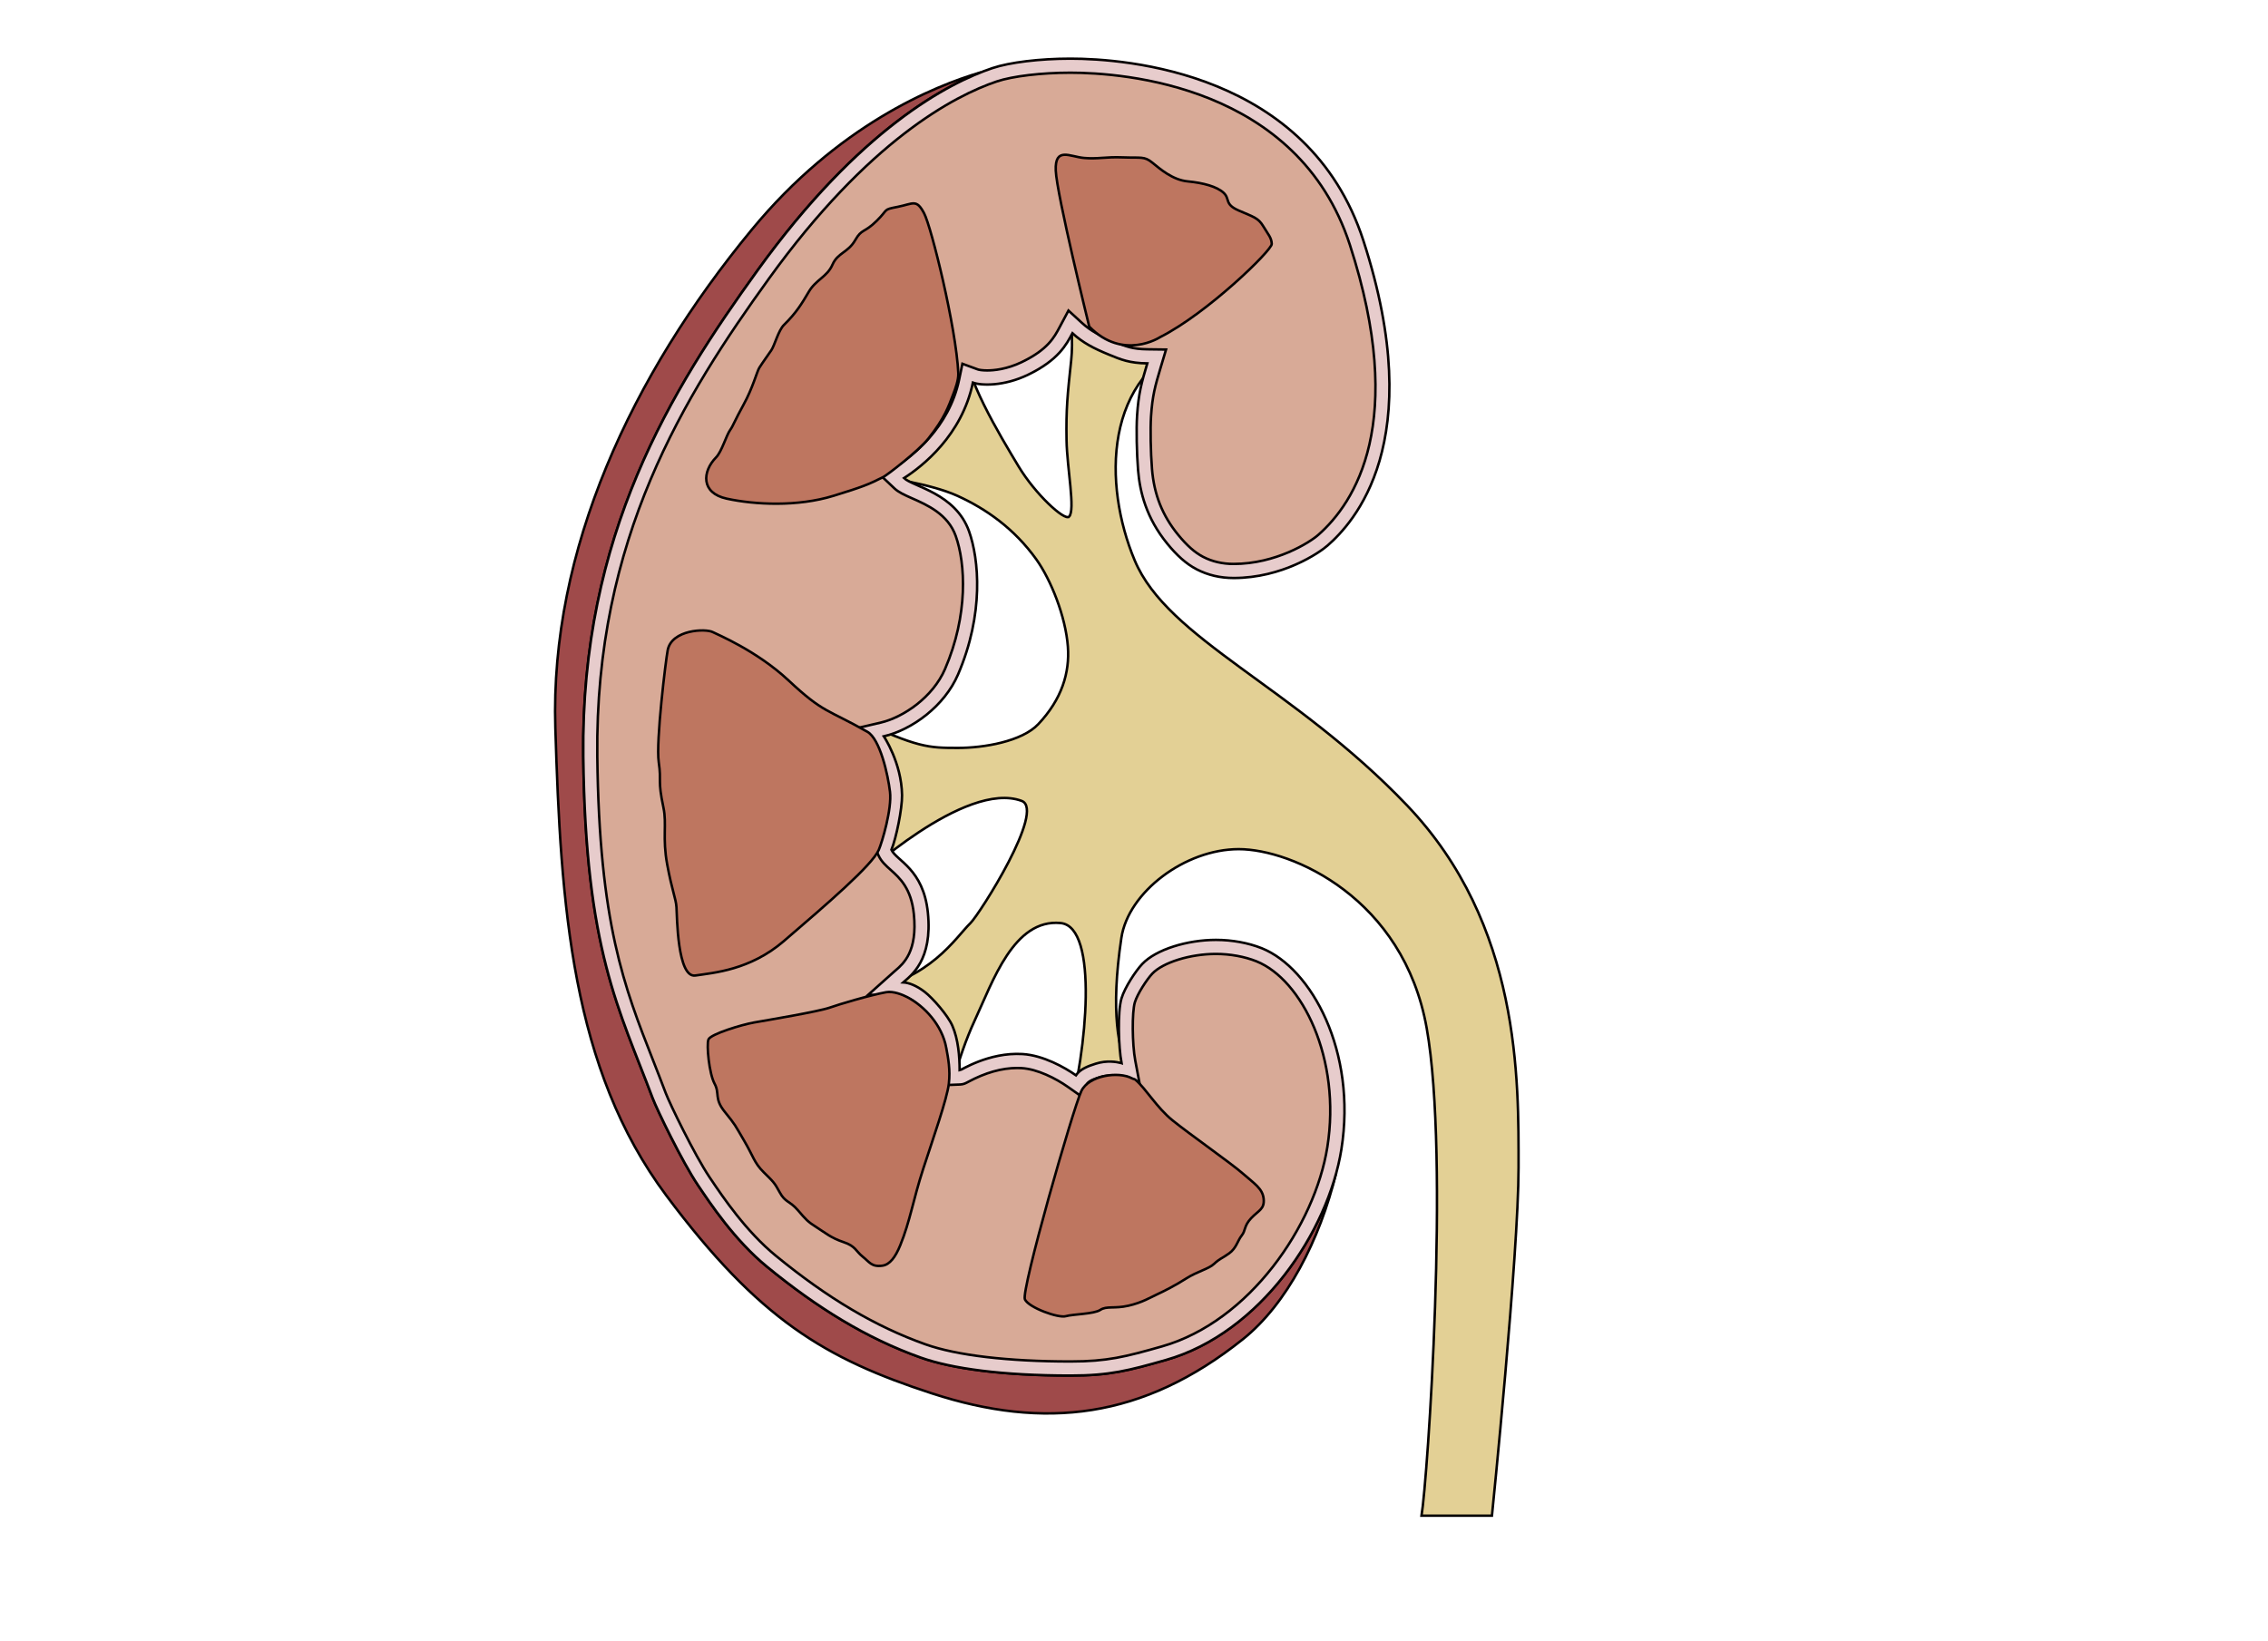
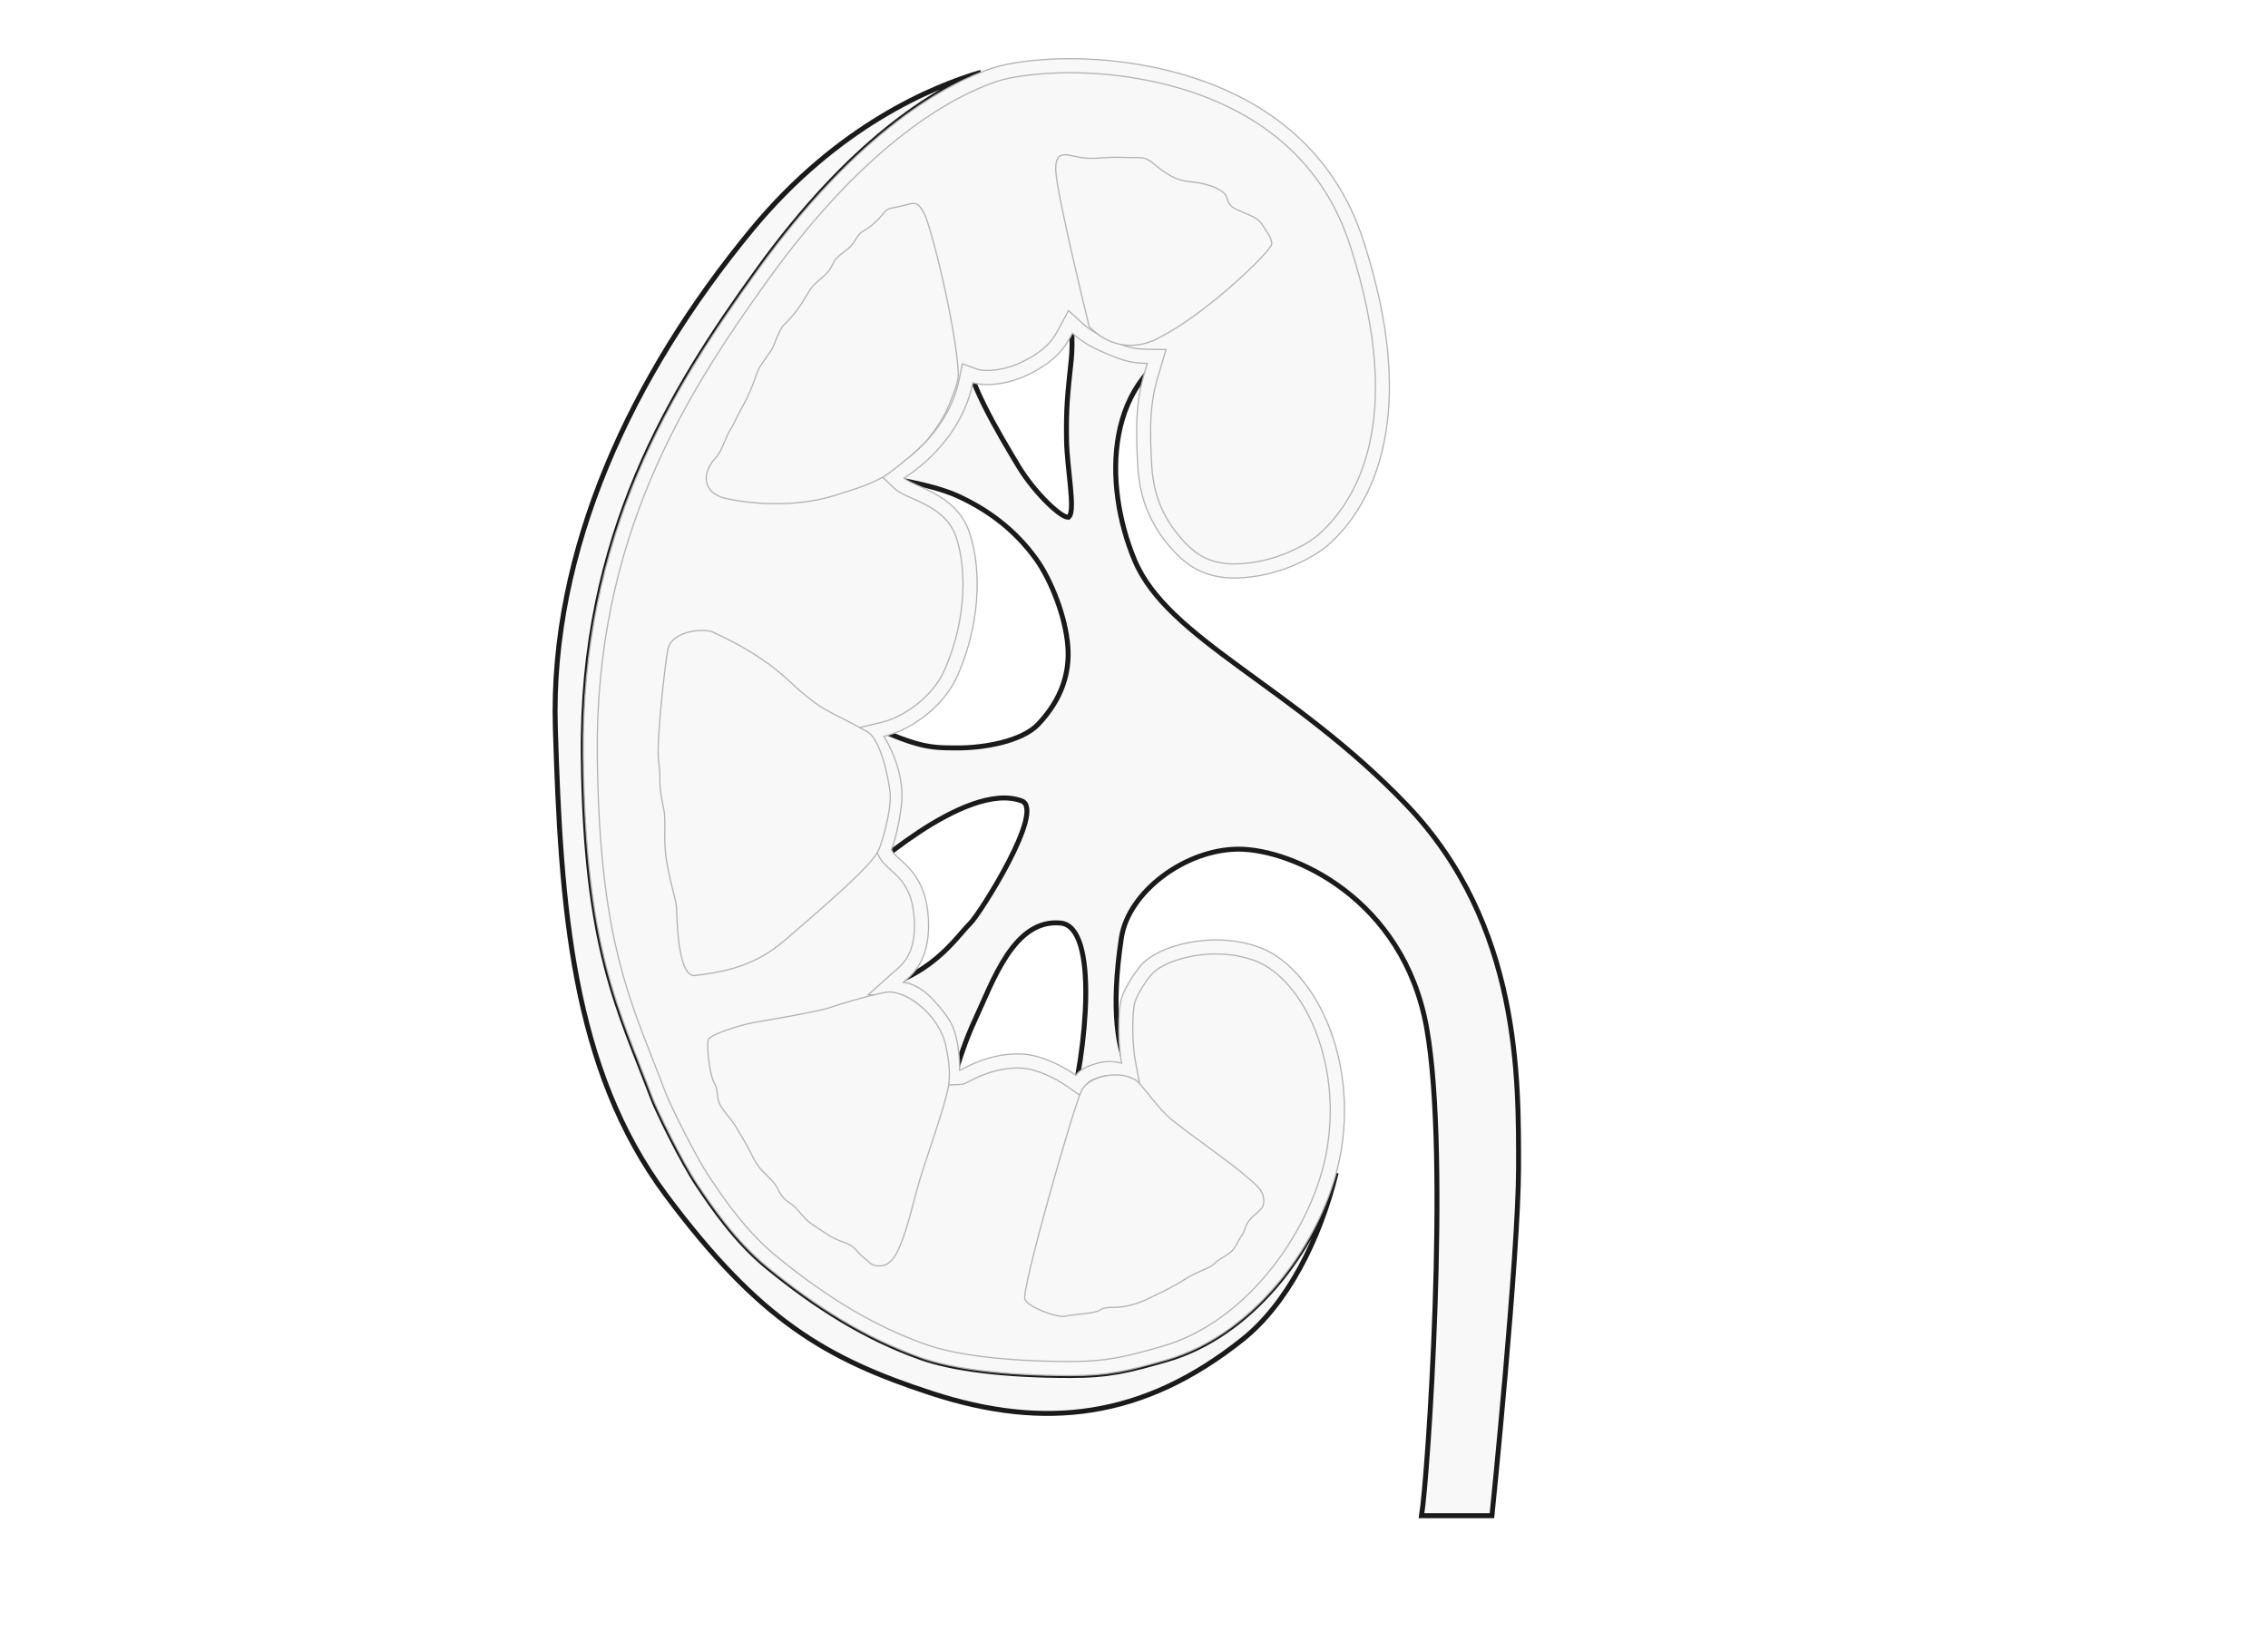
<svg xmlns="http://www.w3.org/2000/svg" id="LK" viewBox="0 0 917.01 663.54">
  <defs>
    <style>
-       .cls-1 {
-         fill: #be7660;
-       }
- 
-       .cls-1, .cls-2, .cls-3, .cls-4, .cls-5 {
-         stroke: #040000;
+       /* Simplified minimal style (PI request): interior compartments are no
+          longer color-differentiated -- all near-white. Only the true outer
+          silhouette (capsule ring cls-5 + pelvis/ureter cls-2, the two shapes
+          whose own boundary reaches the actual kidney/ureter outline, per
+          pixel-footprint analysis against the rendered raster) keeps a bold
+          dark outline; purely internal divisions (pyramids cls-1, the
+          two-tone body fill cls-3/cls-4) get a thin, light-gray line instead. */
+       .cls-1, .cls-3, .cls-4 {
+         fill: #f8f8f8;
+         stroke: #b3b3b3;
+         stroke-width: .5px;
        stroke-miterlimit: 10;
      }

-       .cls-2 {
-         fill: #e3d095;
-       }
- 
-       .cls-3 {
-         fill: #e7cccc;
-       }
- 
-       .cls-4 {
-         fill: #d8aa97;
-       }
- 
-       .cls-5 {
-         fill: #9f4a4a;
+       .cls-2, .cls-5 {
+         fill: #f8f8f8;
+         stroke: #1a1a1a;
+         stroke-width: 2px;
+         stroke-miterlimit: 10;
      }
    </style>
  </defs>
  <g>
    <path class="cls-2" d="M432.22,208.92c-1.86,1.73-13.67-9.14-20.41-20.37-7.38-12.28-22.77-37.65-21.35-49.12,0,0-12.05,39.21-33.63,53.51,0,0,19.3,2.55,30.32,7.57,11.42,5.2,22.9,13.15,31.87,25.69,5.85,8.19,11.85,23.05,12.75,35.3.77,10.49-2.4,21.16-11.96,31.31-6.62,7.03-22.12,9.65-32.71,9.62-11.65-.03-16.18-.08-40.81-11.7,0,0,9.64,49.79.92,64.72,0,0,43-40.12,65.88-31.6,9.76,3.63-16.97,45.74-20.7,49.39-6.12,5.99-16.23,22.9-43.11,27.48,0,0,32.45,6.57,33.96,45.45,0,0,3.57-17.89,10.86-33.54,7.29-15.65,15.77-41.22,34.74-39.39,15.54,1.49,10.46,52.28,3.19,78.27,0,0,12.78-19.57,34.45-8.95,0,0-22.04-3.55-13.08-63.32,2.78-18.56,25.82-35.88,47.44-35.88s66.63,19.8,76,72.32c9.37,52.52.35,182.6-2.08,197.2h28.47s10.76-105.56,10.76-140.77,1.04-98.17-45.14-146.51c-46.18-48.34-96.66-67.01-110.07-99.02-12.75-30.43-12.92-75.24,25.16-89.21,0,0-42.37-1.69-54.03-28.87,0,0,4.82,22.02,3.21,37.1-1.52,14.17-2.1,19.61-1.89,32.46.18,11.14,3.66,28.39,1,30.87Z" />
    <path class="cls-5" d="M303.97,92.86c34.76-42.13,73.44-58.01,92.61-63.62-18.92,7.5-52.35,27.43-90.35,80.15-34.62,48.02-71.46,106.77-70.42,196.52.91,78.31,14.51,102.11,28.07,138.14,1.76,4.68,11.95,25.7,18.27,35.1,4.94,7.36,14.79,22.26,27.94,33.03,20.11,16.48,40.09,28.9,62.17,36.75,12.51,4.45,33.01,7.27,60.57,7.27,15.79,0,23.55-2.04,38.59-6.32,34.56-9.84,60.36-44.48,68.83-75.62-6.68,27.3-19.93,53.02-37.7,67.24-40.45,32.36-80.43,36.67-125.7,21.94-43.04-14-69.94-29.78-107.45-80.04-38.36-51.4-42.66-116.94-44.86-189.02-2.21-72.08,30.89-142.68,79.43-201.52Z" />
    <path class="cls-3" d="M453.44,429.88c-1.94-.5-5.8-1.23-10.38.22-3.08.97-6.28,2.14-8.04,4.7-4.48-3.15-13.2-8.09-21.63-8.59-13.64-.8-24.97,6.61-25.39,6.62,0-5.55-.55-12.6-2.94-18.07-1.84-4.21-7.94-11.21-11.25-13.74-3.39-2.59-6.43-3.67-8.61-3.78,3.11-2.78,11.95-8.91,9.96-28.23-1.82-17.66-12.67-20.93-14.73-25.39,1.91-4.63,4.37-16.65,4.29-22.08-.2-13.15-7.37-23.8-7.37-23.8,11.55-2.69,24.54-12.34,29.98-24.95,10.63-24.65,8.48-46.72,4.48-57.96-5.47-15.37-22.61-18.02-26.29-21.51,7.48-4.81,23.4-17.29,27.85-38.61,3.4,1.25,12.58,1.52,22.31-3.19,12.3-5.95,15.49-12.2,17.93-16.78,4.27,3.91,8.63,6.14,14.64,8.61,5.02,2.08,8.45,3.49,15.63,3.59-2.38,7.95-3.56,12.33-4.13,21.06-.36,5.55-.15,15.27.4,22.11.72,8.87,3.34,19.37,11.84,29.76,3.64,4.45,7.43,8.06,11.92,10.37,4.48,2.31,9.45,3.48,14.9,3.48,19.6,0,34.51-10.09,37.99-13.16,10.06-8.83,41.06-41.31,14.44-123.3-22.16-68.24-96.26-73.54-118.43-73.54-12.46,0-24.55,1.48-31.56,3.82-17.74,5.97-53.67,24.54-94.98,81.86-34.63,48.02-71.47,106.76-70.42,196.52.92,78.3,14.51,102.1,28.06,138.14,1.77,4.68,11.95,25.7,18.27,35.11,4.96,7.35,14.8,22.25,27.95,33.02,20.1,16.48,40.09,28.9,62.17,36.76,12.51,4.45,33.02,7.27,60.58,7.27,15.77,0,23.53-2.05,38.58-6.32,38.14-10.86,65.62-51.96,70.9-85.18,6.29-39.52-12.1-73.21-32.18-81.29-5.43-2.17-12.01-3.38-18.53-3.38-11.49,0-24.19,3.8-29.83,9.76-2.61,2.76-7.02,9.41-8.37,13.89-1.62,5.39-1.22,19.59.02,26.19Z" />
    <path class="cls-4" d="M432.84,550.52c-25.25,0-46.08-2.46-58.67-6.94-20.25-7.21-39.47-18.59-60.47-35.8-12.1-9.91-21.38-23.69-26.37-31.1l-.47-.7c-6.05-9.01-16.03-29.64-17.67-33.94-1.69-4.5-3.39-8.82-5.06-13.08-11.72-29.83-21.84-55.6-22.63-123.11-1.03-88.03,35.26-145.85,69.35-193.12,40.37-56.02,75.08-74.04,92.18-79.8,6.39-2.14,18.07-3.53,29.74-3.53,21.21,0,92.05,5.02,113.02,69.61,23.31,71.81,2,104.3-12.78,117.27-3.46,3.06-17.16,11.75-34.24,11.75-4.5,0-8.64-.96-12.29-2.85-3.34-1.73-6.56-4.56-10.12-8.92-6.38-7.8-9.74-16.26-10.58-26.62-.55-6.85-.72-16.19-.39-21.28.54-8.29,1.65-12.28,3.91-19.8l2.16-7.22-7.53-.1c-6.14-.08-8.77-1.17-13.53-3.15-5.45-2.25-9.32-4.2-12.98-7.56l-5.41-4.95-3.56,6.68c-2.26,4.25-4.83,9.07-15.27,14.13-6.11,2.96-11.42,3.4-14.05,3.4-2.09,0-3.39-.27-3.82-.43l-6.18-2.27-1.34,6.45c-4.07,19.49-19.09,30.96-25.35,34.99l-6.11,3.93,5.27,4.99c1.73,1.63,4.13,2.69,7.17,4.04,6.13,2.7,14.52,6.41,17.66,15.25,3.93,11.05,5.15,31.78-4.34,53.8-4.91,11.38-16.82,19.51-26.04,21.66l-8.03,1.87,4.6,6.84c.05.08,6.23,9.51,6.4,20.71.07,4.69-2.27,16-3.86,19.82l-.95,2.3,1.04,2.26c1.08,2.35,2.93,4.01,4.9,5.77,3.68,3.31,8.27,7.42,9.34,17.82,1.56,15.11-4.23,20.08-7.34,22.75l-.75.66-10.33,9.22,13.82.71c1,.05,3.03.77,5.45,2.62,2.77,2.12,8.15,8.43,9.49,11.5,1.61,3.69,2.46,9.16,2.46,15.8v5.91l5.91-.23c1.37-.05,2.25-.52,3.26-1.07,6.92-3.72,13.6-5.61,19.84-5.61.57,0,1.15.02,1.74.05,6.39.37,13.84,4.15,18.69,7.56l4.69,3.3,3.26-4.71c.81-1.16,3.59-2.04,5.08-2.51,1.23-.39,2.51-.59,3.8-.59,1.14,0,2.26.15,3.45.45l8.66,2.22-1.66-8.79c-1.25-6.62-1.34-19.58-.17-23.5,1.06-3.54,4.95-9.4,7.05-11.62,4.3-4.55,15.35-7.98,25.7-7.98,5.78,0,11.61,1.06,16.42,2.98,18.43,7.41,34.36,39.36,28.67,75.11-5.04,31.7-31.42,70.51-66.84,80.6-14.92,4.23-22.15,6.1-37.03,6.1Z" />
    <path class="cls-1" d="M459.16,436.64c-.4-.35-.97-.34-1.43-.59-5.53-3-17.56-1.17-20.51,5.11-3.39,7.2-24.51,80.89-22.82,84.28s13.55,7.62,16.51,6.77,11.43-.85,13.97-2.54c2.54-1.69,5.7-.42,11.32-1.69,5.62-1.27,9.01-3.39,11.76-4.66s6.98-3.39,11.64-6.35c4.66-2.96,9.05-3.81,11.3-5.93s3.09-2.12,6.06-4.23c2.96-2.12,3.39-5.09,5.08-7.2,1.69-2.11.85-3.84,3.81-7,2.96-3.16,5.5-3.64,5.08-7.85-.42-4.2-3.81-6.17-8.47-10.27-4.66-4.1-21.59-15.96-28.37-21.46-6.47-5.26-10.62-12.63-14.94-16.39Z" />
    <path class="cls-1" d="M382.59,423.64c-1.73-9.21-8.8-16.8-15.79-20.46-1.82-.95-5.6-2.5-8.49-1.98-6.65,1.2-19.31,4.98-22.71,6.2-4.6,1.64-25.71,5.17-30.68,6.04s-17.64,4.7-18.48,6.89.27,13.77,2.47,17.84c2.21,4.07-.27,5.96,4.15,11.43,4.42,5.48,3.89,4.97,7.75,11.54,3.86,6.57,4.1,9.03,7.97,12.86,3.86,3.83,4.31,4.12,6.52,8.2,2.21,4.08,3.97,3.3,7.28,7.13,3.31,3.83,3.88,4.6,7.7,7.01,3.33,2.11,5.77,4.26,10.74,5.9,4.97,1.64,4.99,3.68,7.75,5.87,2.76,2.19,3.63,4.3,8.03,3.67,2.99-.43,5.24-3.46,7.18-8.21,3.99-9.76,5.2-18.33,9.28-30.89,3.99-12.27,9.65-28.26,10.38-34.5.65-5.53-.26-10.31-1.06-14.54Z" />
    <path class="cls-1" d="M385.36,159.54c-1.84,4.77-3.33,9.4-9.94,17.73-4.12,5.19-16.81,14.87-18.27,15.61-5.98,3.02-8.43,4-20.13,7.6-14.61,4.5-31.79,3.63-43.21,1.15-10.45-2.27-9.93-10.9-4.29-16.68,2.37-2.43,4.08-8.85,5.75-11.16,1.12-1.55,1.84-3.78,5.36-10.15,3.73-6.74,5.44-13.45,6.37-14.92,1.52-2.39,3.56-5.17,4.85-7.08,1.38-2.03,2.83-8.01,5.17-10.31,5.01-4.92,7.2-8.62,10.02-13.39,2.9-4.91,7.41-6,9.55-10.92,2.14-4.92,6.26-4.77,9.24-10,2.59-4.56,3.59-2.75,8.6-7.68,5.01-4.92,2.31-4.48,8.57-5.71,6.26-1.23,7.52-3.33,10.65,2.64,2.94,5.6,12.93,46.1,13.82,64.63.13,2.74-1.19,6.28-2.11,8.64Z" />
    <path class="cls-1" d="M350.69,295.89c5.12,2.9,8.34,17.35,9.16,24.28s-3.19,20.37-4.54,23.49c-2.67,6.18-20.8,21.77-38.43,36.91-13.65,11.71-28.32,12.77-35.7,13.88-7.38,1.12-7.42-24.09-7.67-27.66-.25-3.58-1.75-6.46-3.74-17.21-2-10.75-.11-16.36-1.51-22.95-2.48-11.72-.71-10.18-1.92-18.48-1.2-8.3,2.88-41.48,3.63-45.28,1.64-8.33,15.46-8.82,18.33-7.23,1.37.76,17.55,7.36,30.56,19.52,14.24,13.31,15.43,11.44,31.82,20.73Z" />
  </g>
  <path class="cls-1" d="M440.4,132.04s-13.15-53.39-13.53-63.09c-.38-9.7,5.7-5.58,11.41-5.08,5.71.51,8.52-.52,15.84-.23,7.32.28,8.51-.52,11.73,2.08,3.22,2.6,8.22,7.04,14.43,7.63,6.21.59,11.73,2.08,14.44,4.59,2.71,2.51.23,4.61,6.09,7.17,5.86,2.56,7.9,2.92,9.93,6.33,2.03,3.4,3.38,4.66,3.46,7.21.07,2.55-25.93,27.95-45.14,37.67,0,0-14.95,9.81-28.66-4.28Z" />
</svg>
